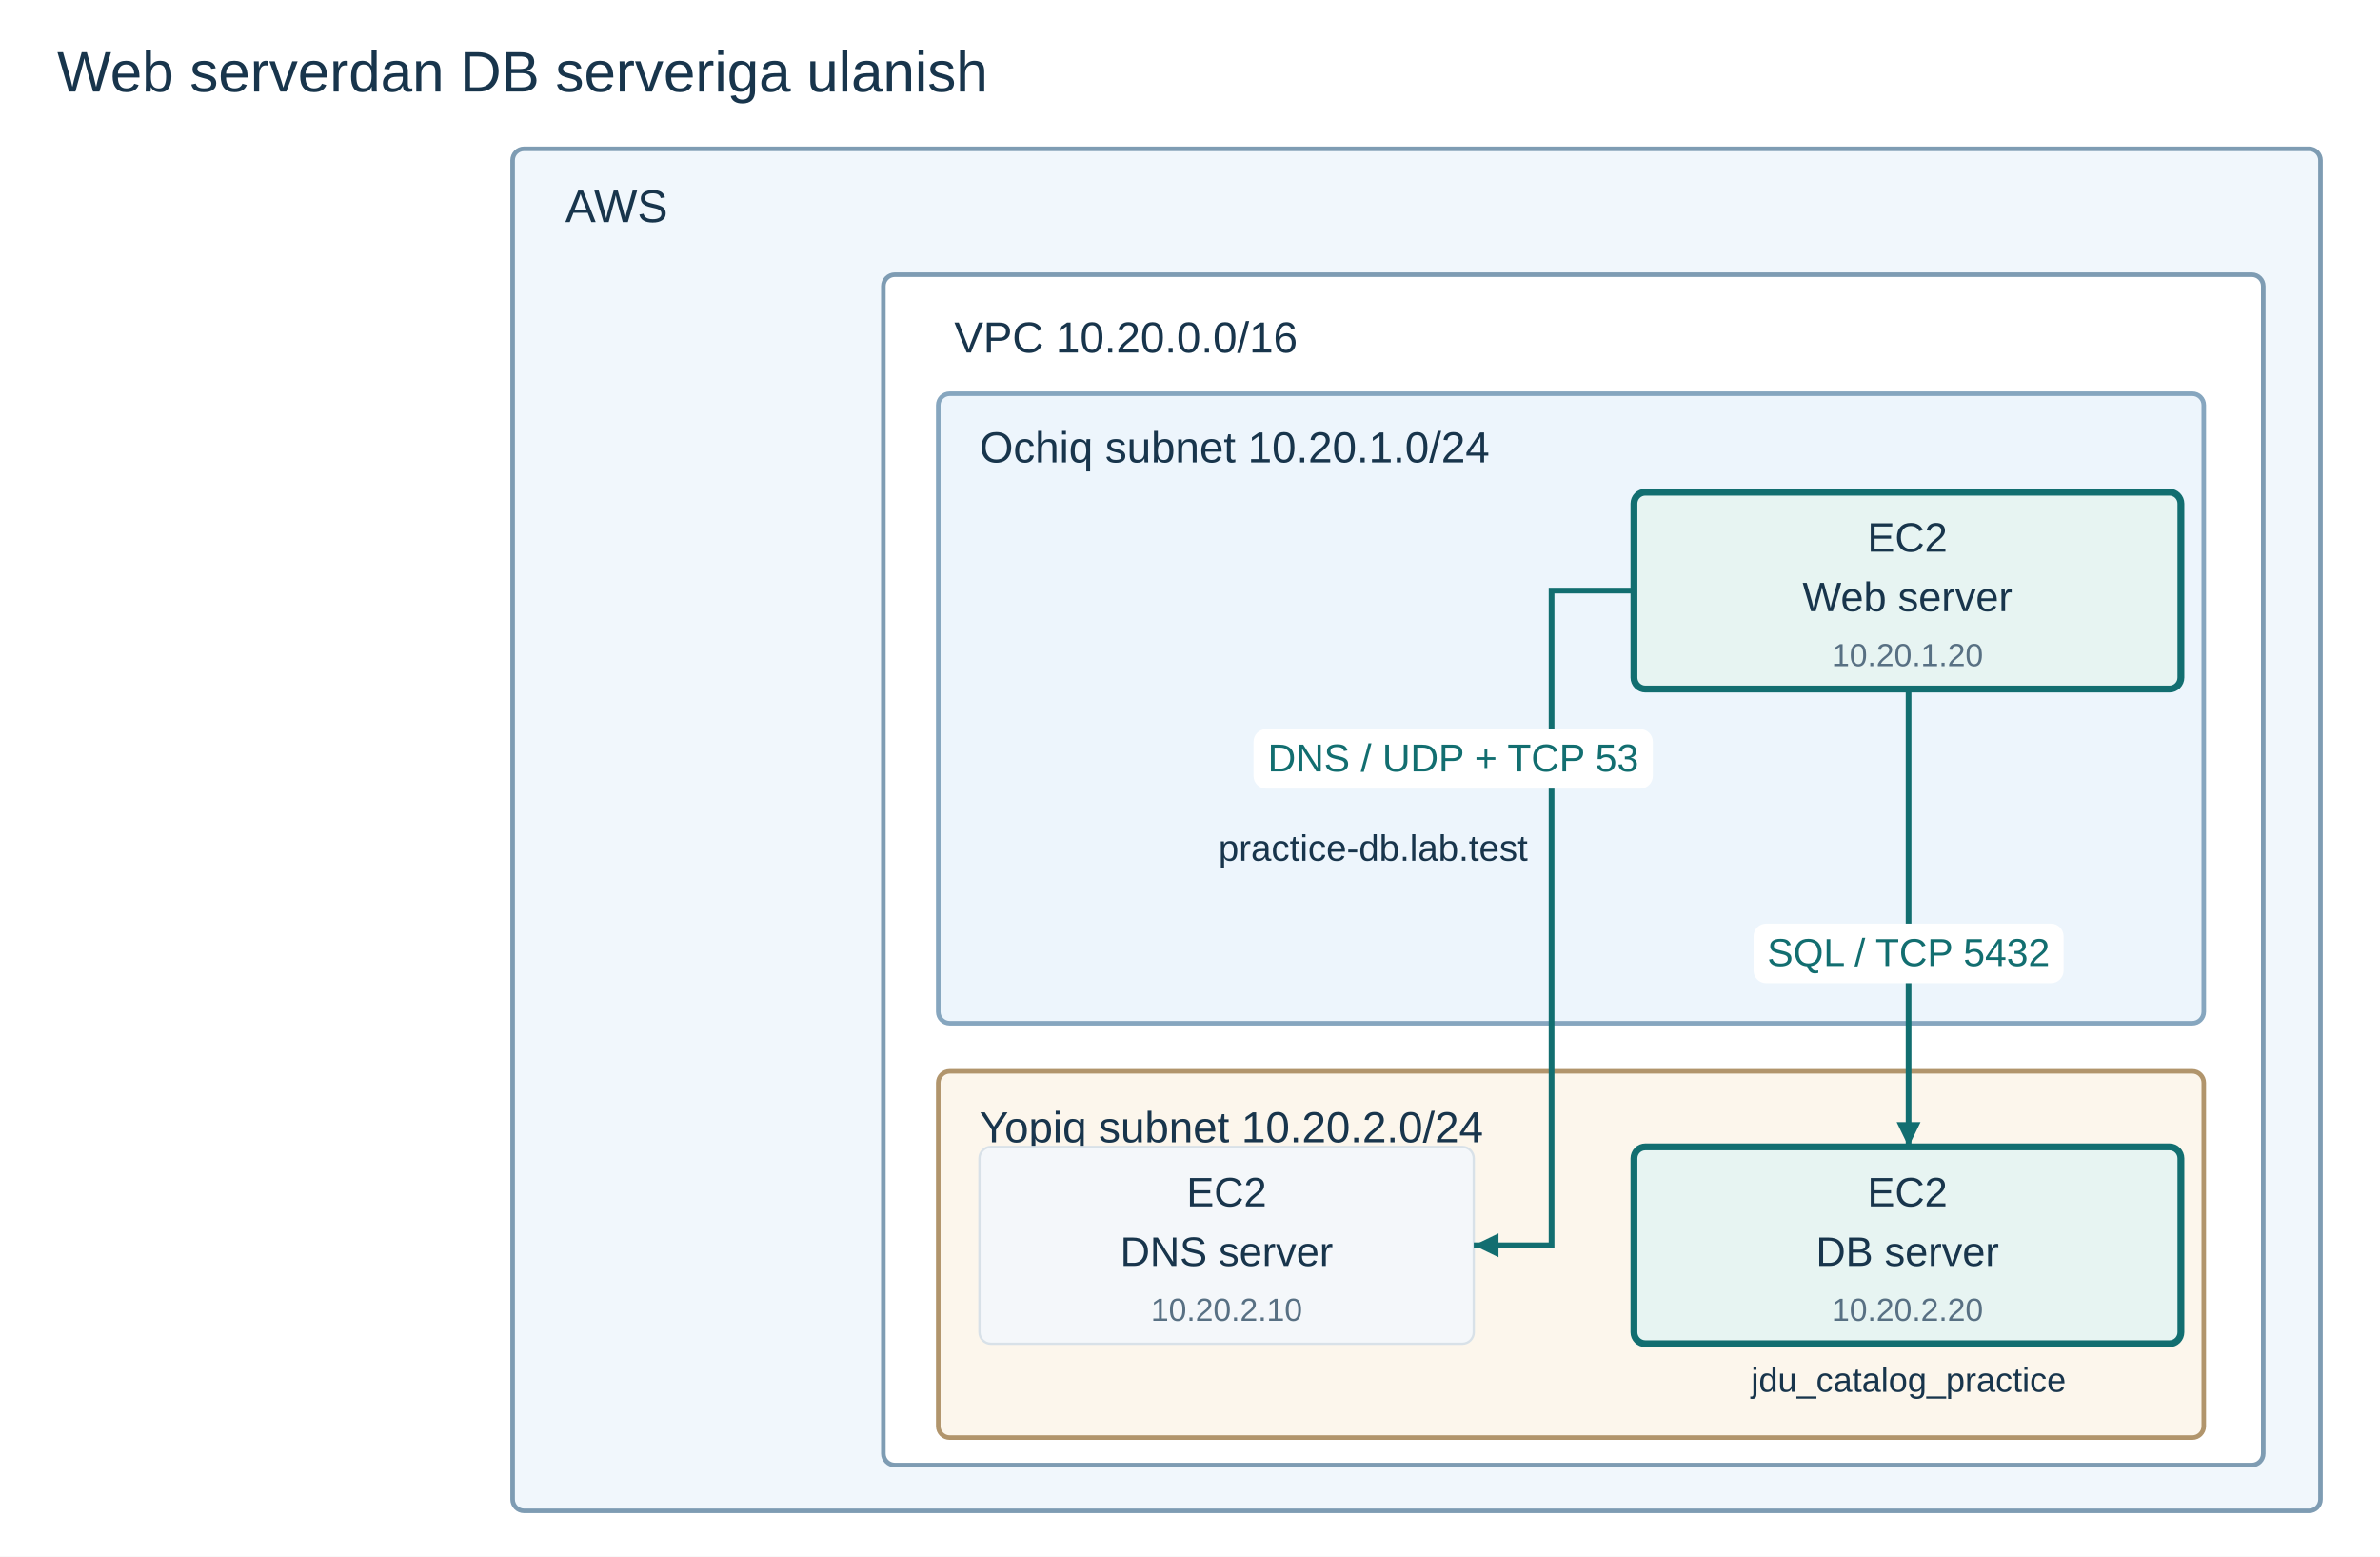
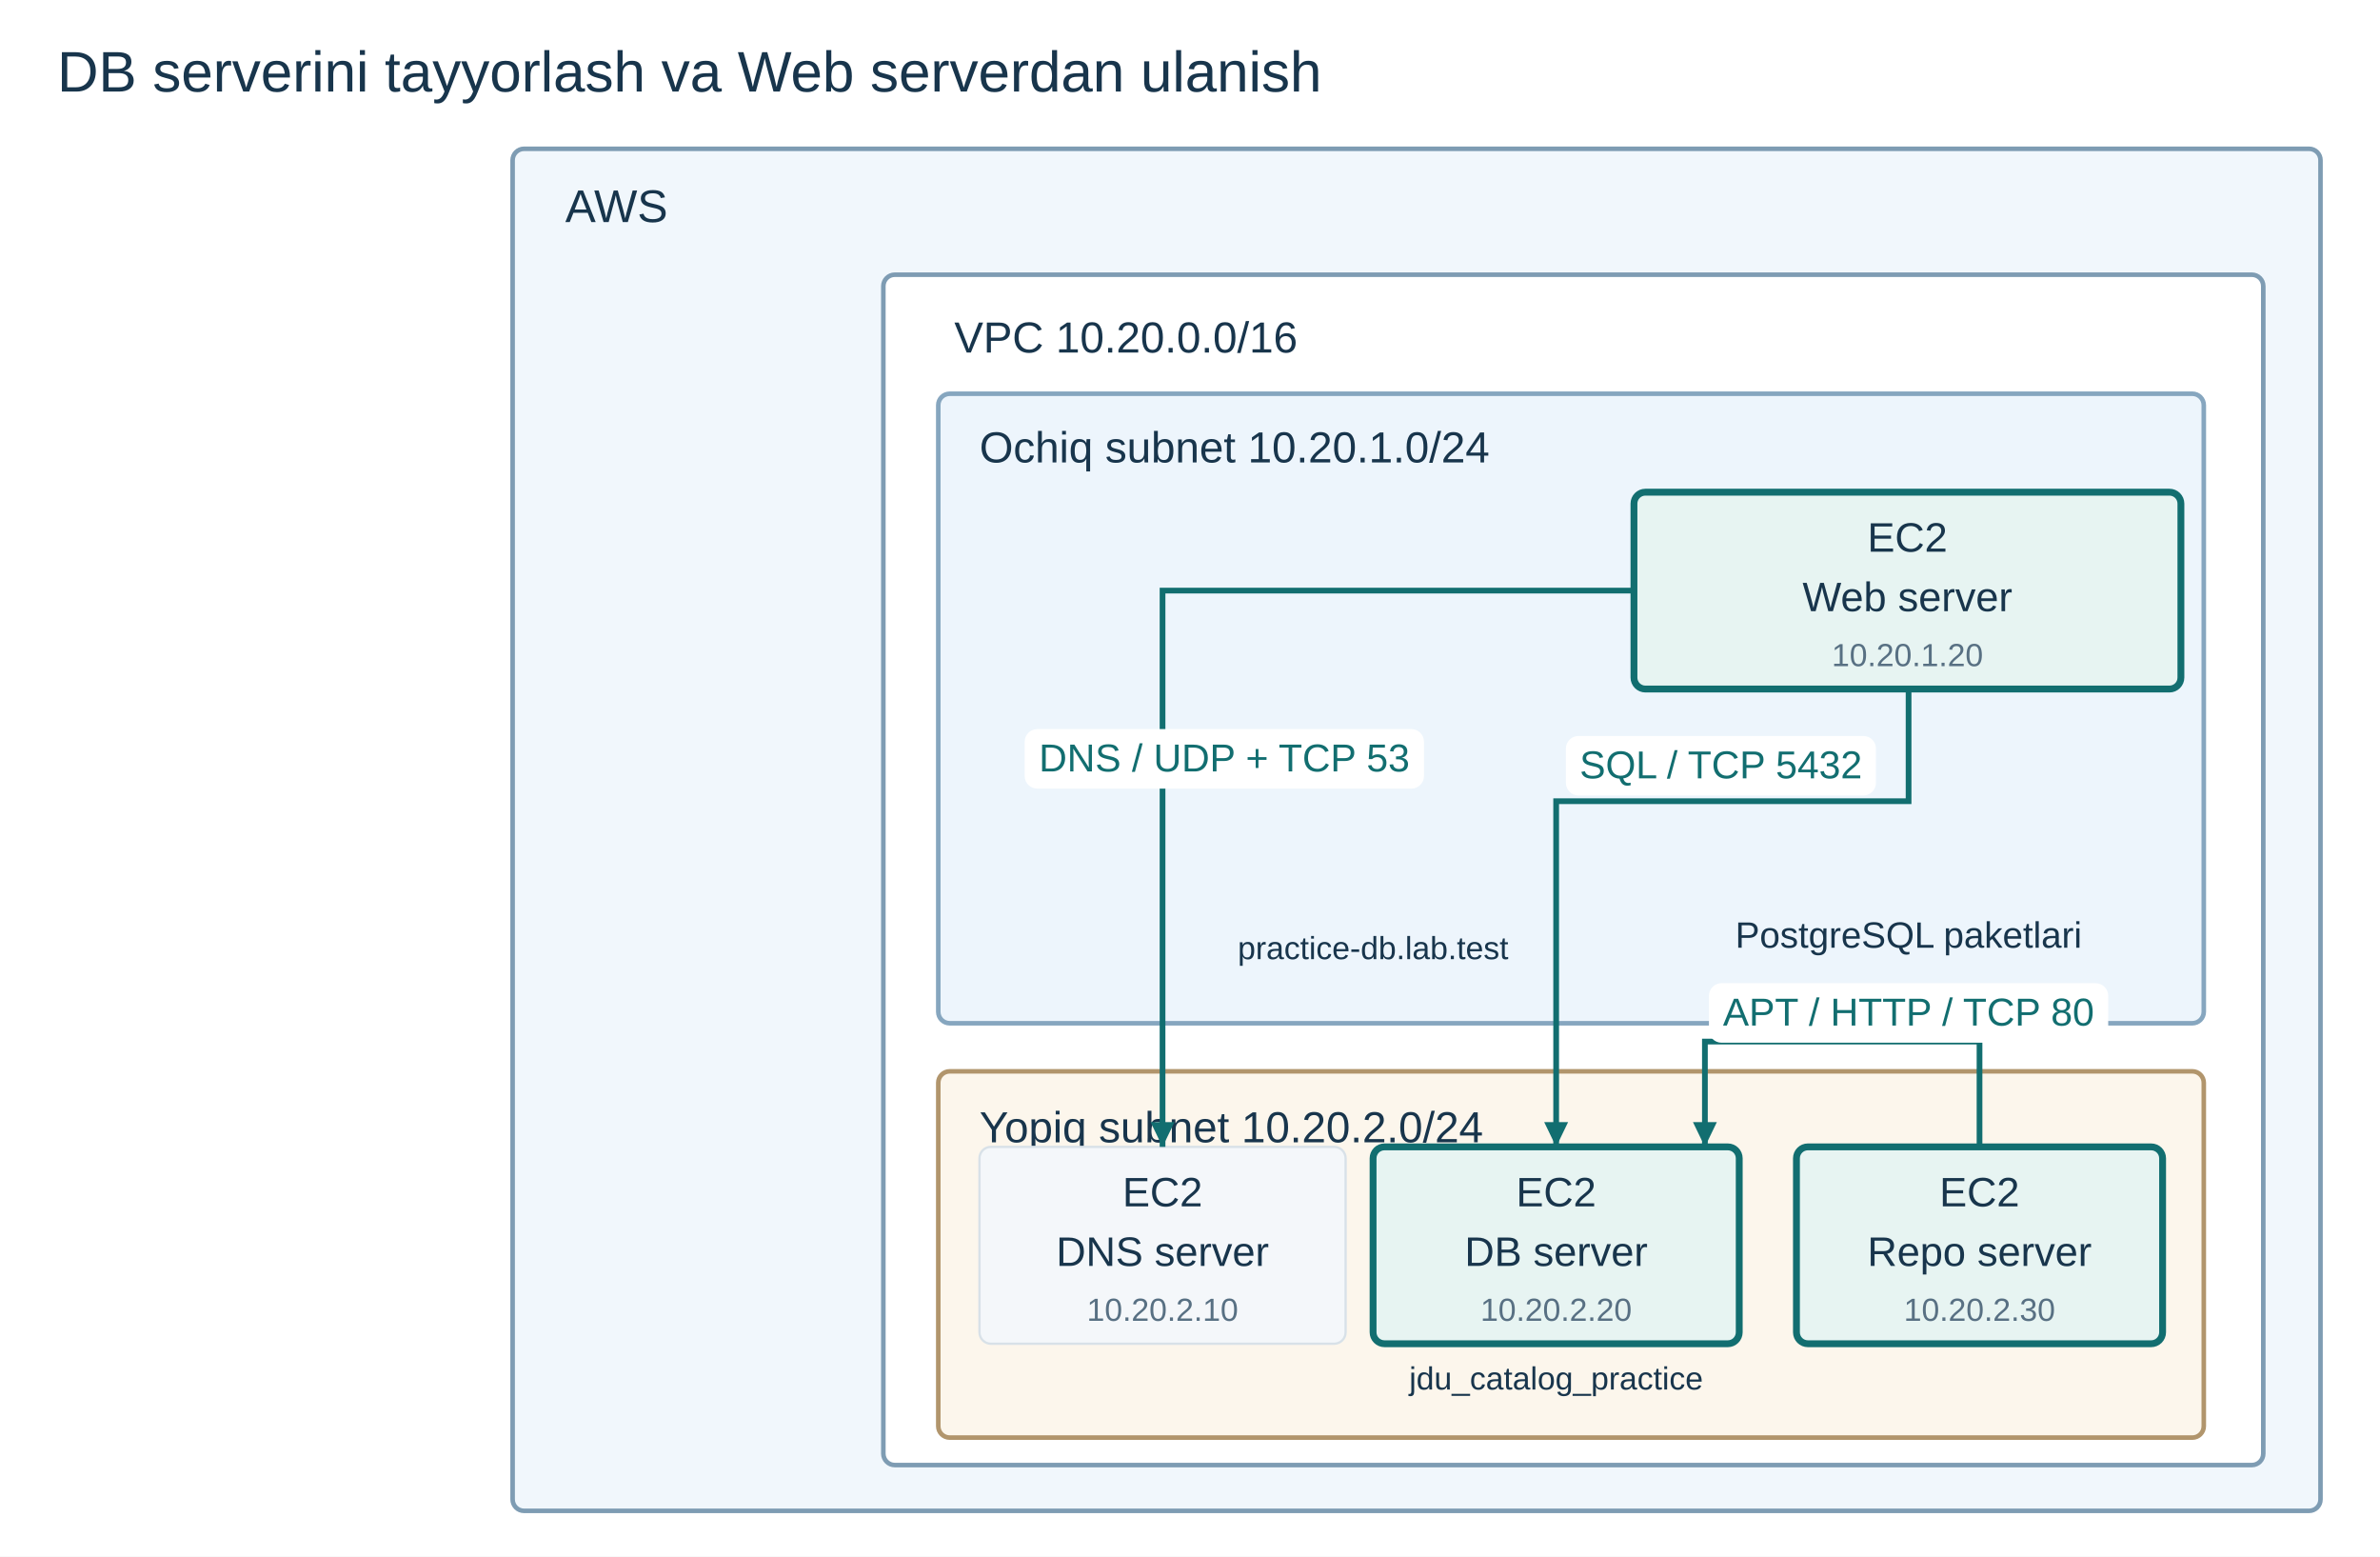
<svg xmlns="http://www.w3.org/2000/svg" width="1040" height="680" viewBox="0 0 1040 680" role="img">
  <rect width="1040" height="680" fill="white" />
-   <text x="25" y="40" font-size="25" font-family="Arial,MS Gothic,sans-serif" fill="#18354c">Web serverdan DB serveriga ulanish</text>
+   <text x="25" y="40" font-size="25" font-family="Arial,MS Gothic,sans-serif" fill="#18354c">DB serverini tayyorlash va Web serverdan ulanish</text>
  <rect x="224" y="65" width="790" height="595" rx="5" fill="#f1f7fc" stroke="#7e9cb3" stroke-width="2" />
  <text x="247" y="97" font-size="20" font-family="Arial,MS Gothic,sans-serif" fill="#18354c">AWS</text>
  <rect x="386" y="120" width="603" height="520" rx="5" fill="white" stroke="#7e9cb3" stroke-width="2" />
  <text x="417" y="154" font-size="19" font-family="Arial,MS Gothic,sans-serif" fill="#18354c">VPC  10.20.0.0/16</text>
  <rect x="410" y="172" width="553" height="275" rx="5" fill="#edf5fc" stroke="#86a6bf" stroke-width="2" />
  <text x="428" y="202" font-size="19" font-family="Arial,MS Gothic,sans-serif" fill="#18354c">Ochiq subnet  10.20.1.0/24</text>
  <rect x="410" y="468" width="553" height="160" rx="5" fill="#fcf6ec" stroke="#b1956c" stroke-width="2" />
  <text x="428" y="499" font-size="19" font-family="Arial,MS Gothic,sans-serif" fill="#18354c">Yopiq subnet  10.20.2.0/24</text>
  <rect x="714" y="215" width="239" height="86" rx="5" fill="#e7f4f2" stroke="#126e70" stroke-width="3" />
  <text x="833.5" y="241" font-size="18" font-family="Arial,MS Gothic,sans-serif" fill="#18354c" text-anchor="middle">EC2</text>
  <text x="833.5" y="267" font-size="18" font-family="Arial,MS Gothic,sans-serif" fill="#18354c" text-anchor="middle">Web server</text>
  <text x="833.5" y="291" font-size="14" font-family="Arial,MS Gothic,sans-serif" fill="#587083" text-anchor="middle">10.20.1.20</text>
-   <rect x="428" y="501" width="216" height="86" rx="5" fill="#f4f7fa" stroke="#d8e1e8" stroke-width="1" />
-   <text x="536.0" y="527" font-size="18" font-family="Arial,MS Gothic,sans-serif" fill="#18354c" text-anchor="middle">EC2</text>
-   <text x="536.0" y="553" font-size="18" font-family="Arial,MS Gothic,sans-serif" fill="#18354c" text-anchor="middle">DNS server</text>
-   <text x="536.0" y="577" font-size="14" font-family="Arial,MS Gothic,sans-serif" fill="#587083" text-anchor="middle">10.20.2.10</text>
-   <rect x="714" y="501" width="239" height="86" rx="5" fill="#e7f4f2" stroke="#126e70" stroke-width="3" />
-   <text x="833.5" y="527" font-size="18" font-family="Arial,MS Gothic,sans-serif" fill="#18354c" text-anchor="middle">EC2</text>
-   <text x="833.5" y="553" font-size="18" font-family="Arial,MS Gothic,sans-serif" fill="#18354c" text-anchor="middle">DB server</text>
-   <text x="833.5" y="577" font-size="14" font-family="Arial,MS Gothic,sans-serif" fill="#587083" text-anchor="middle">10.20.2.20</text>
-   <polyline points="834,301 834,501" fill="none" stroke="#126e70" stroke-width="2.5" />
-   <polygon points="834.00,501.00 828.78,490.19 839.22,490.19" fill="#126e70" />
-   <rect x="766.762" y="404" width="134.477" height="25" rx="5" fill="white" stroke="white" stroke-width="1" />
-   <text x="834" y="422" font-size="17" font-family="Arial,MS Gothic,sans-serif" fill="#126e70" text-anchor="middle">SQL / TCP 5432</text>
-   <polyline points="714,258 678,258 678,544 644,544" fill="none" stroke="#126e70" stroke-width="2.5" />
-   <polygon points="644.00,544.00 654.81,538.78 654.81,549.22" fill="#126e70" />
-   <rect x="548.262" y="319" width="173.477" height="25" rx="5" fill="white" stroke="white" stroke-width="1" />
-   <text x="635" y="337" font-size="17" font-family="Arial,MS Gothic,sans-serif" fill="#126e70" text-anchor="middle">DNS / UDP + TCP 53</text>
-   <text x="600" y="376" font-size="16" font-family="Arial,MS Gothic,sans-serif" fill="#18354c" text-anchor="middle">practice-db.lab.test</text>
-   <text x="834" y="608" font-size="15" font-family="Arial,MS Gothic,sans-serif" fill="#18354c" text-anchor="middle">jdu_catalog_practice</text>
+   <rect x="428" y="501" width="160" height="86" rx="5" fill="#f4f7fa" stroke="#d8e1e8" stroke-width="1" />
+   <text x="508.0" y="527" font-size="18" font-family="Arial,MS Gothic,sans-serif" fill="#18354c" text-anchor="middle">EC2</text>
+   <text x="508.0" y="553" font-size="18" font-family="Arial,MS Gothic,sans-serif" fill="#18354c" text-anchor="middle">DNS server</text>
+   <text x="508.0" y="577" font-size="14" font-family="Arial,MS Gothic,sans-serif" fill="#587083" text-anchor="middle">10.20.2.10</text>
+   <rect x="600" y="501" width="160" height="86" rx="5" fill="#e7f4f2" stroke="#126e70" stroke-width="3" />
+   <text x="680.0" y="527" font-size="18" font-family="Arial,MS Gothic,sans-serif" fill="#18354c" text-anchor="middle">EC2</text>
+   <text x="680.0" y="553" font-size="18" font-family="Arial,MS Gothic,sans-serif" fill="#18354c" text-anchor="middle">DB server</text>
+   <text x="680.0" y="577" font-size="14" font-family="Arial,MS Gothic,sans-serif" fill="#587083" text-anchor="middle">10.20.2.20</text>
+   <rect x="785" y="501" width="160" height="86" rx="5" fill="#e7f4f2" stroke="#126e70" stroke-width="3" />
+   <text x="865.0" y="527" font-size="18" font-family="Arial,MS Gothic,sans-serif" fill="#18354c" text-anchor="middle">EC2</text>
+   <text x="865.0" y="553" font-size="18" font-family="Arial,MS Gothic,sans-serif" fill="#18354c" text-anchor="middle">Repo server</text>
+   <text x="865.0" y="577" font-size="14" font-family="Arial,MS Gothic,sans-serif" fill="#587083" text-anchor="middle">10.20.2.30</text>
+   <polyline points="834,301 834,350 680,350 680,501" fill="none" stroke="#126e70" stroke-width="2.5" />
+   <polygon points="680.00,501.00 674.78,490.19 685.22,490.19" fill="#126e70" />
+   <rect x="684.762" y="322" width="134.477" height="25" rx="5" fill="white" stroke="white" stroke-width="1" />
+   <text x="752" y="340" font-size="17" font-family="Arial,MS Gothic,sans-serif" fill="#126e70" text-anchor="middle">SQL / TCP 5432</text>
+   <polyline points="714,258 508,258 508,501" fill="none" stroke="#126e70" stroke-width="2.5" />
+   <polygon points="508.00,501.00 502.78,490.19 513.22,490.19" fill="#126e70" />
+   <rect x="448.262" y="319" width="173.477" height="25" rx="5" fill="white" stroke="white" stroke-width="1" />
+   <text x="535" y="337" font-size="17" font-family="Arial,MS Gothic,sans-serif" fill="#126e70" text-anchor="middle">DNS / UDP + TCP 53</text>
+   <text x="600" y="419" font-size="14" font-family="Arial,MS Gothic,sans-serif" fill="#18354c" text-anchor="middle">practice-db.lab.test</text>
+   <text x="680" y="607" font-size="14" font-family="Arial,MS Gothic,sans-serif" fill="#18354c" text-anchor="middle">jdu_catalog_practice</text>
+   <text x="834" y="414" font-size="16" font-family="Arial,MS Gothic,sans-serif" fill="#18354c" text-anchor="middle">PostgreSQL paketlari</text>
+   <polyline points="865,501 865,455 745,455 745,501" fill="none" stroke="#126e70" stroke-width="2.5" />
+   <polygon points="745.00,501.00 739.78,490.19 750.22,490.19" fill="#126e70" />
+   <rect x="747.266" y="430" width="173.469" height="25" rx="5" fill="white" stroke="white" stroke-width="1" />
+   <text x="834" y="448" font-size="17" font-family="Arial,MS Gothic,sans-serif" fill="#126e70" text-anchor="middle">APT / HTTP / TCP 80</text>
</svg>
